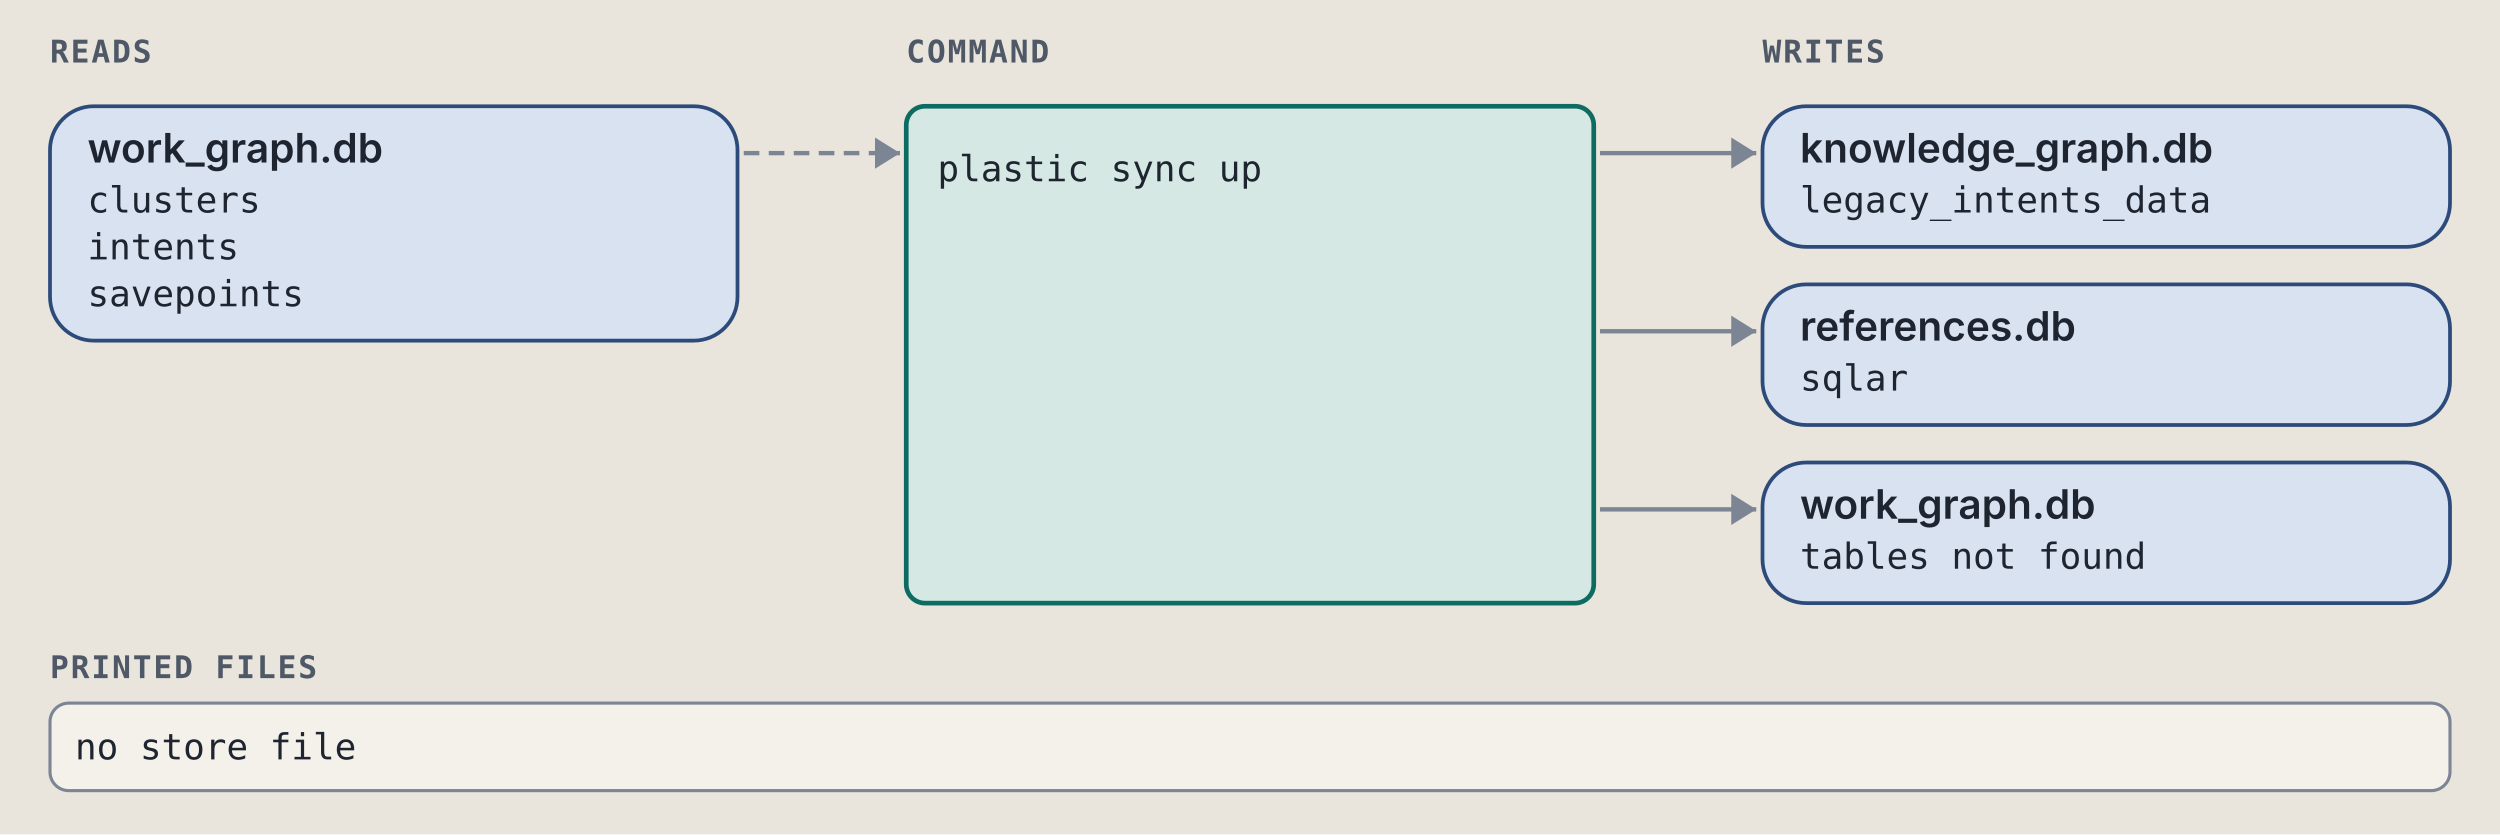
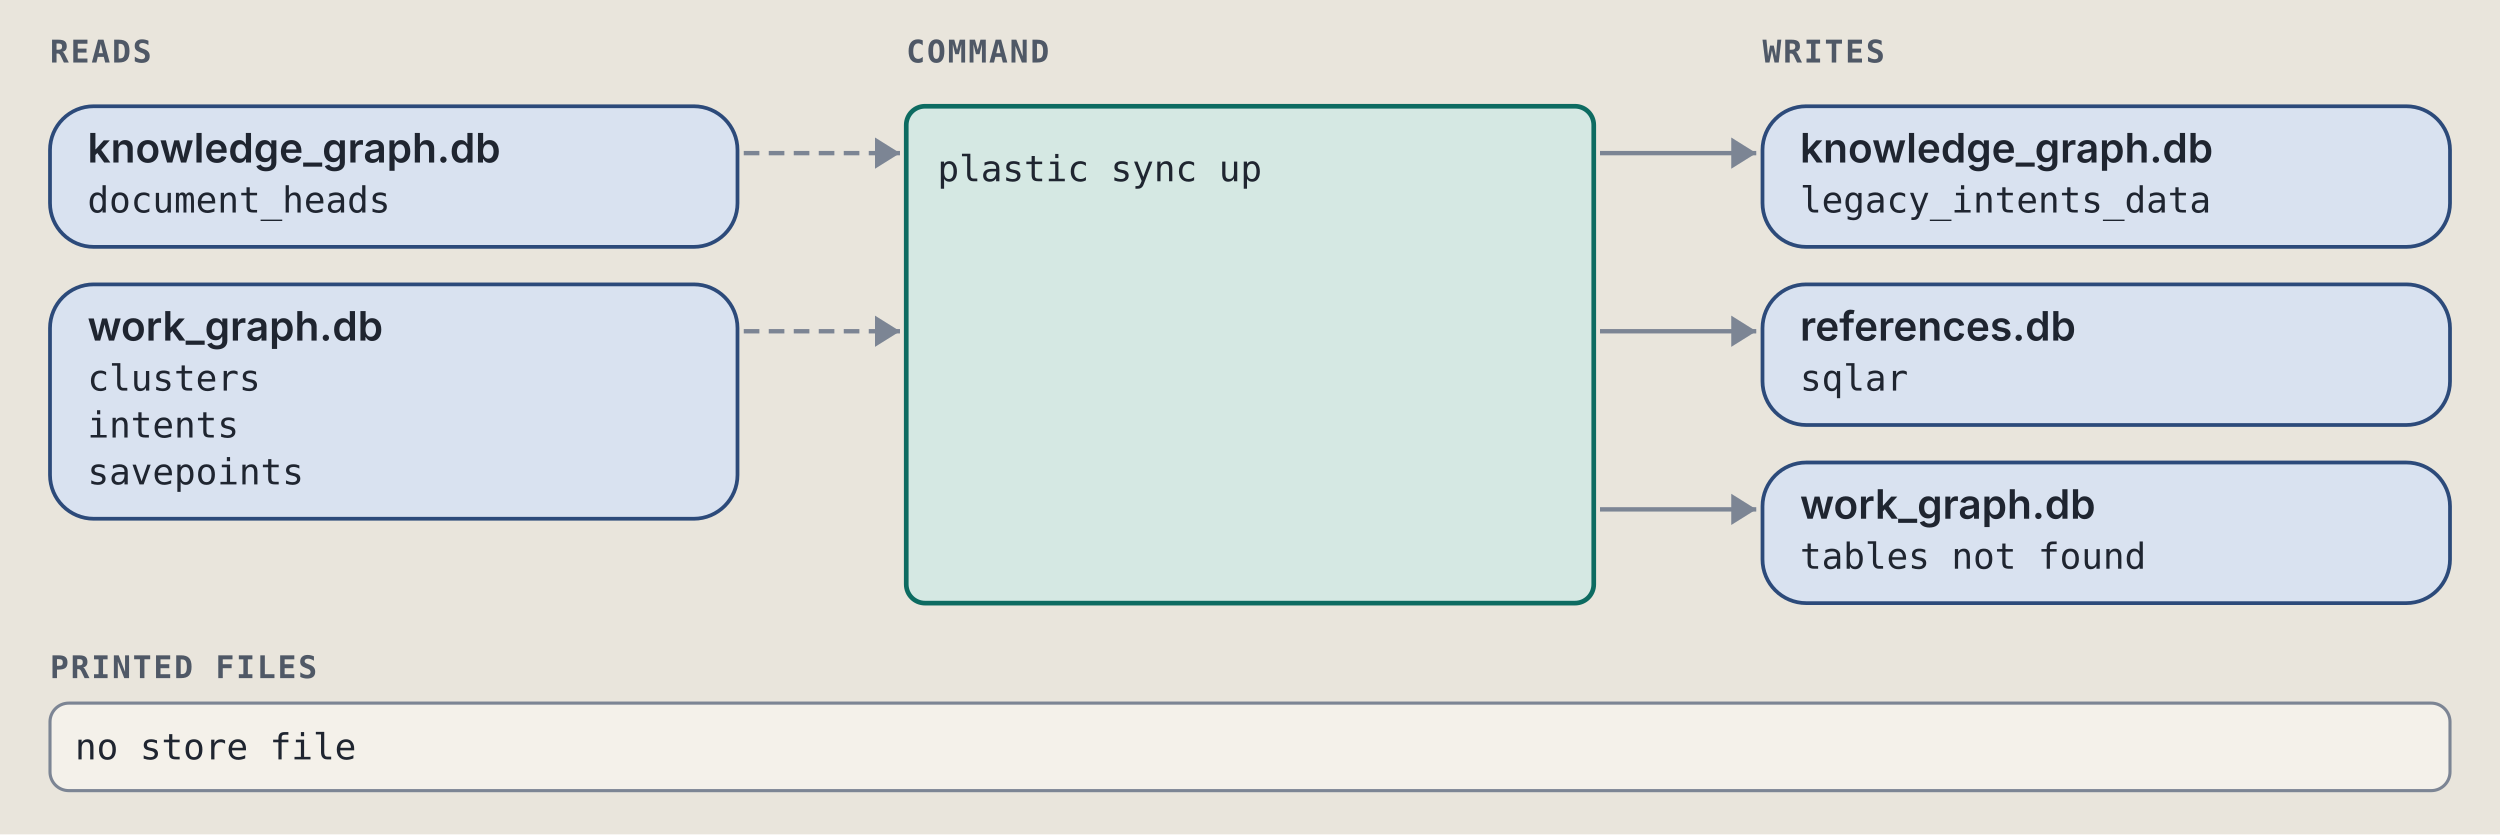
<svg xmlns="http://www.w3.org/2000/svg" viewBox="0 0 800 267" width="800" height="267" role="img" xml:space="preserve">
  <style>.ground { fill: #e9e5dc; }
.card { fill: #f4f1ea; stroke: #7c8594; stroke-width: 1; }
.lane-code { fill: #d5e8e3; stroke: #0d6b61; stroke-width: 1.5; }
.lane-agent { fill: #f1e2c7; stroke: #9a5508; stroke-width: 1.5; }
.stop-refusal { fill: #e4dcf5; stroke: #5b35b0; stroke-width: 1.2; }
.stop-failure { fill: #f4d9d4; stroke: #a8261b; stroke-width: 1.2; }
.end { fill: #d9e2f0; stroke: #2c4a7a; stroke-width: 1.2; }
.wire { fill: none; stroke: #7c8594; stroke-width: 1.4; }
.wire-read { fill: none; stroke: #7c8594; stroke-width: 1.4; stroke-dasharray: 5 3; }
.wire-refusal { fill: none; stroke: #5b35b0; stroke-width: 1.2; stroke-dasharray: 4 3; }
.wire-failure { fill: none; stroke: #a8261b; stroke-width: 1.2; stroke-dasharray: 4 3; }
.head { fill: #7c8594; }
.t { fill: #1f2530; font: 12px "IBM Plex Sans", system-ui, -apple-system, "Segoe UI", sans-serif; }
.tb { fill: #1f2530; font: 600 13px "IBM Plex Sans", system-ui, -apple-system, "Segoe UI", sans-serif; }
.tm { fill: #1f2530; font: 11.5px "IBM Plex Mono", ui-monospace, Menlo, Consolas, monospace; }
.tag { font: 600 10px "IBM Plex Mono", ui-monospace, Menlo, Consolas, monospace; letter-spacing: .06em; }
.tag-code { fill: #0d6b61; } .tag-agent { fill: #9a5508; } .tag-refusal { fill: #5b35b0; }
.tag-failure { fill: #a8261b; } .tag-end { fill: #2c4a7a; } .tag-muted { fill: #4f5866; }
.tm.tag-muted { font-size: 10.5px; }
.db { fill: #d9e2f0; stroke: #2c4a7a; stroke-width: 1.2; }
.codebox { fill: #f4f1ea; stroke: #7c8594; stroke-width: 1; }
.cx { fill: #1f2530; font: 12px "IBM Plex Mono", ui-monospace, Menlo, Consolas, monospace; white-space: pre; }
.cx-n { fill: #4f5866; font: 11px "IBM Plex Mono", ui-monospace, Menlo, Consolas, monospace; }
.cx-k { fill: #5b35b0; } .cx-s { fill: #9a5508; } .cx-y { fill: #0d6b61; }
.cx-w { fill: #2c4a7a; font-weight: 600; } .cx-t { fill: #a8261b; } .cx-c { fill: #4f5866; font-style: italic; }
.badge { fill: #2c4a7a; } .badge-t { fill: #e9e5dc; font: 600 11px "IBM Plex Mono", ui-monospace, Menlo, Consolas, monospace; }
.bracket { fill: none; stroke: #2c4a7a; stroke-width: 1.4; }
.term { fill: #16191e; stroke: #7c8594; stroke-width: 1; }
.term-t { fill: #e6e2d8; font: 12px "IBM Plex Mono", ui-monospace, Menlo, Consolas, monospace; }
.term-p { fill: #8fd18f; font: 12px "IBM Plex Mono", ui-monospace, Menlo, Consolas, monospace; }
.term-m { fill: #a3abb6; font: 12px "IBM Plex Mono", ui-monospace, Menlo, Consolas, monospace; }
.big { font: 700 36px "IBM Plex Mono", ui-monospace, Menlo, Consolas, monospace; }

@media (prefers-color-scheme: dark) {
.ground { fill: #171a1f; }
.card { fill: #20242b; stroke: #8a93a2; stroke-width: 1; }
.lane-code { fill: #173a36; stroke: #5cc4b4; stroke-width: 1.5; }
.lane-agent { fill: #3d2e17; stroke: #e5a95a; stroke-width: 1.5; }
.stop-refusal { fill: #2d2445; stroke: #b59cf2; stroke-width: 1.2; }
.stop-failure { fill: #45211e; stroke: #f2958a; stroke-width: 1.2; }
.end { fill: #1f2c42; stroke: #97b6e8; stroke-width: 1.2; }
.wire { fill: none; stroke: #8a93a2; stroke-width: 1.4; }
.wire-read { fill: none; stroke: #8a93a2; stroke-width: 1.4; stroke-dasharray: 5 3; }
.wire-refusal { fill: none; stroke: #b59cf2; stroke-width: 1.2; stroke-dasharray: 4 3; }
.wire-failure { fill: none; stroke: #f2958a; stroke-width: 1.2; stroke-dasharray: 4 3; }
.head { fill: #8a93a2; }
.t { fill: #e8e4da; font: 12px "IBM Plex Sans", system-ui, -apple-system, "Segoe UI", sans-serif; }
.tb { fill: #e8e4da; font: 600 13px "IBM Plex Sans", system-ui, -apple-system, "Segoe UI", sans-serif; }
.tm { fill: #e8e4da; font: 11.5px "IBM Plex Mono", ui-monospace, Menlo, Consolas, monospace; }
.tag { font: 600 10px "IBM Plex Mono", ui-monospace, Menlo, Consolas, monospace; letter-spacing: .06em; }
.tag-code { fill: #5cc4b4; } .tag-agent { fill: #e5a95a; } .tag-refusal { fill: #b59cf2; }
.tag-failure { fill: #f2958a; } .tag-end { fill: #97b6e8; } .tag-muted { fill: #b3b9c3; }
.tm.tag-muted { font-size: 10.5px; }
.db { fill: #1f2c42; stroke: #97b6e8; stroke-width: 1.2; }
.codebox { fill: #20242b; stroke: #8a93a2; stroke-width: 1; }
.cx { fill: #e8e4da; font: 12px "IBM Plex Mono", ui-monospace, Menlo, Consolas, monospace; white-space: pre; }
.cx-n { fill: #b3b9c3; font: 11px "IBM Plex Mono", ui-monospace, Menlo, Consolas, monospace; }
.cx-k { fill: #b59cf2; } .cx-s { fill: #e5a95a; } .cx-y { fill: #5cc4b4; }
.cx-w { fill: #97b6e8; font-weight: 600; } .cx-t { fill: #f2958a; } .cx-c { fill: #b3b9c3; font-style: italic; }
.badge { fill: #97b6e8; } .badge-t { fill: #171a1f; font: 600 11px "IBM Plex Mono", ui-monospace, Menlo, Consolas, monospace; }
.bracket { fill: none; stroke: #97b6e8; stroke-width: 1.4; }
.term { fill: #16191e; stroke: #8a93a2; stroke-width: 1; }
.term-t { fill: #e6e2d8; font: 12px "IBM Plex Mono", ui-monospace, Menlo, Consolas, monospace; }
.term-p { fill: #8fd18f; font: 12px "IBM Plex Mono", ui-monospace, Menlo, Consolas, monospace; }
.term-m { fill: #a3abb6; font: 12px "IBM Plex Mono", ui-monospace, Menlo, Consolas, monospace; }
.big { font: 700 36px "IBM Plex Mono", ui-monospace, Menlo, Consolas, monospace; }
}</style>
  <rect width="100%" height="100%" class="ground" />
  <text x="16" y="20" class="tag tag-muted" text-anchor="start">READS</text>
  <text x="290" y="20" class="tag tag-muted" text-anchor="start">COMMAND</text>
  <text x="564" y="20" class="tag tag-muted" text-anchor="start">WRITES</text>
-   <rect x="16" y="34" width="220" height="75" rx="14" class="db" />
-   <text x="28" y="52" class="tb" text-anchor="start">work_graph.db</text>
-   <text x="28" y="68" class="tm" text-anchor="start">clusters</text>
-   <text x="28" y="83" class="tm" text-anchor="start">intents</text>
-   <text x="28" y="98" class="tm" text-anchor="start">savepoints</text>
+   <rect x="16" y="34" width="220" height="45" rx="14" class="db" />
+   <text x="28" y="52" class="tb" text-anchor="start">knowledge_graph.db</text>
+   <text x="28" y="68" class="tm" text-anchor="start">document_heads</text>
  <path d="M 238 49 L 288 49" class="wire-read" />
  <path d="M 280 44 L 288 49 L 280 54 Z" class="head" />
+   <rect x="16" y="91" width="220" height="75" rx="14" class="db" />
+   <text x="28" y="109" class="tb" text-anchor="start">work_graph.db</text>
+   <text x="28" y="125" class="tm" text-anchor="start">clusters</text>
+   <text x="28" y="140" class="tm" text-anchor="start">intents</text>
+   <text x="28" y="155" class="tm" text-anchor="start">savepoints</text>
+   <path d="M 238 106 L 288 106" class="wire-read" />
+   <path d="M 280 101 L 288 106 L 280 111 Z" class="head" />
  <rect x="564" y="34" width="220" height="45" rx="14" class="db" />
  <text x="576" y="52" class="tb" text-anchor="start">knowledge_graph.db</text>
  <text x="576" y="68" class="tm" text-anchor="start">legacy_intents_data</text>
  <path d="M 512 49 L 562 49" class="wire" />
  <path d="M 554 44 L 562 49 L 554 54 Z" class="head" />
  <rect x="564" y="91" width="220" height="45" rx="14" class="db" />
  <text x="576" y="109" class="tb" text-anchor="start">references.db</text>
  <text x="576" y="125" class="tm" text-anchor="start">sqlar</text>
  <path d="M 512 106 L 562 106" class="wire" />
  <path d="M 554 101 L 562 106 L 554 111 Z" class="head" />
  <rect x="564" y="148" width="220" height="45" rx="14" class="db" />
  <text x="576" y="166" class="tb" text-anchor="start">work_graph.db</text>
  <text x="576" y="182" class="tm" text-anchor="start">tables not found</text>
  <path d="M 512 163 L 562 163" class="wire" />
  <path d="M 554 158 L 562 163 L 554 168 Z" class="head" />
  <rect x="290" y="34" width="220" height="159" rx="6" class="lane-code" />
  <text x="300" y="58" class="tm" text-anchor="start">plastic sync up</text>
  <text x="16" y="217" class="tag tag-muted" text-anchor="start">PRINTED FILES</text>
  <rect x="16" y="225" width="768" height="28" rx="6" class="card" />
  <text x="24" y="243" class="tm" text-anchor="start">no store file</text>
</svg>
